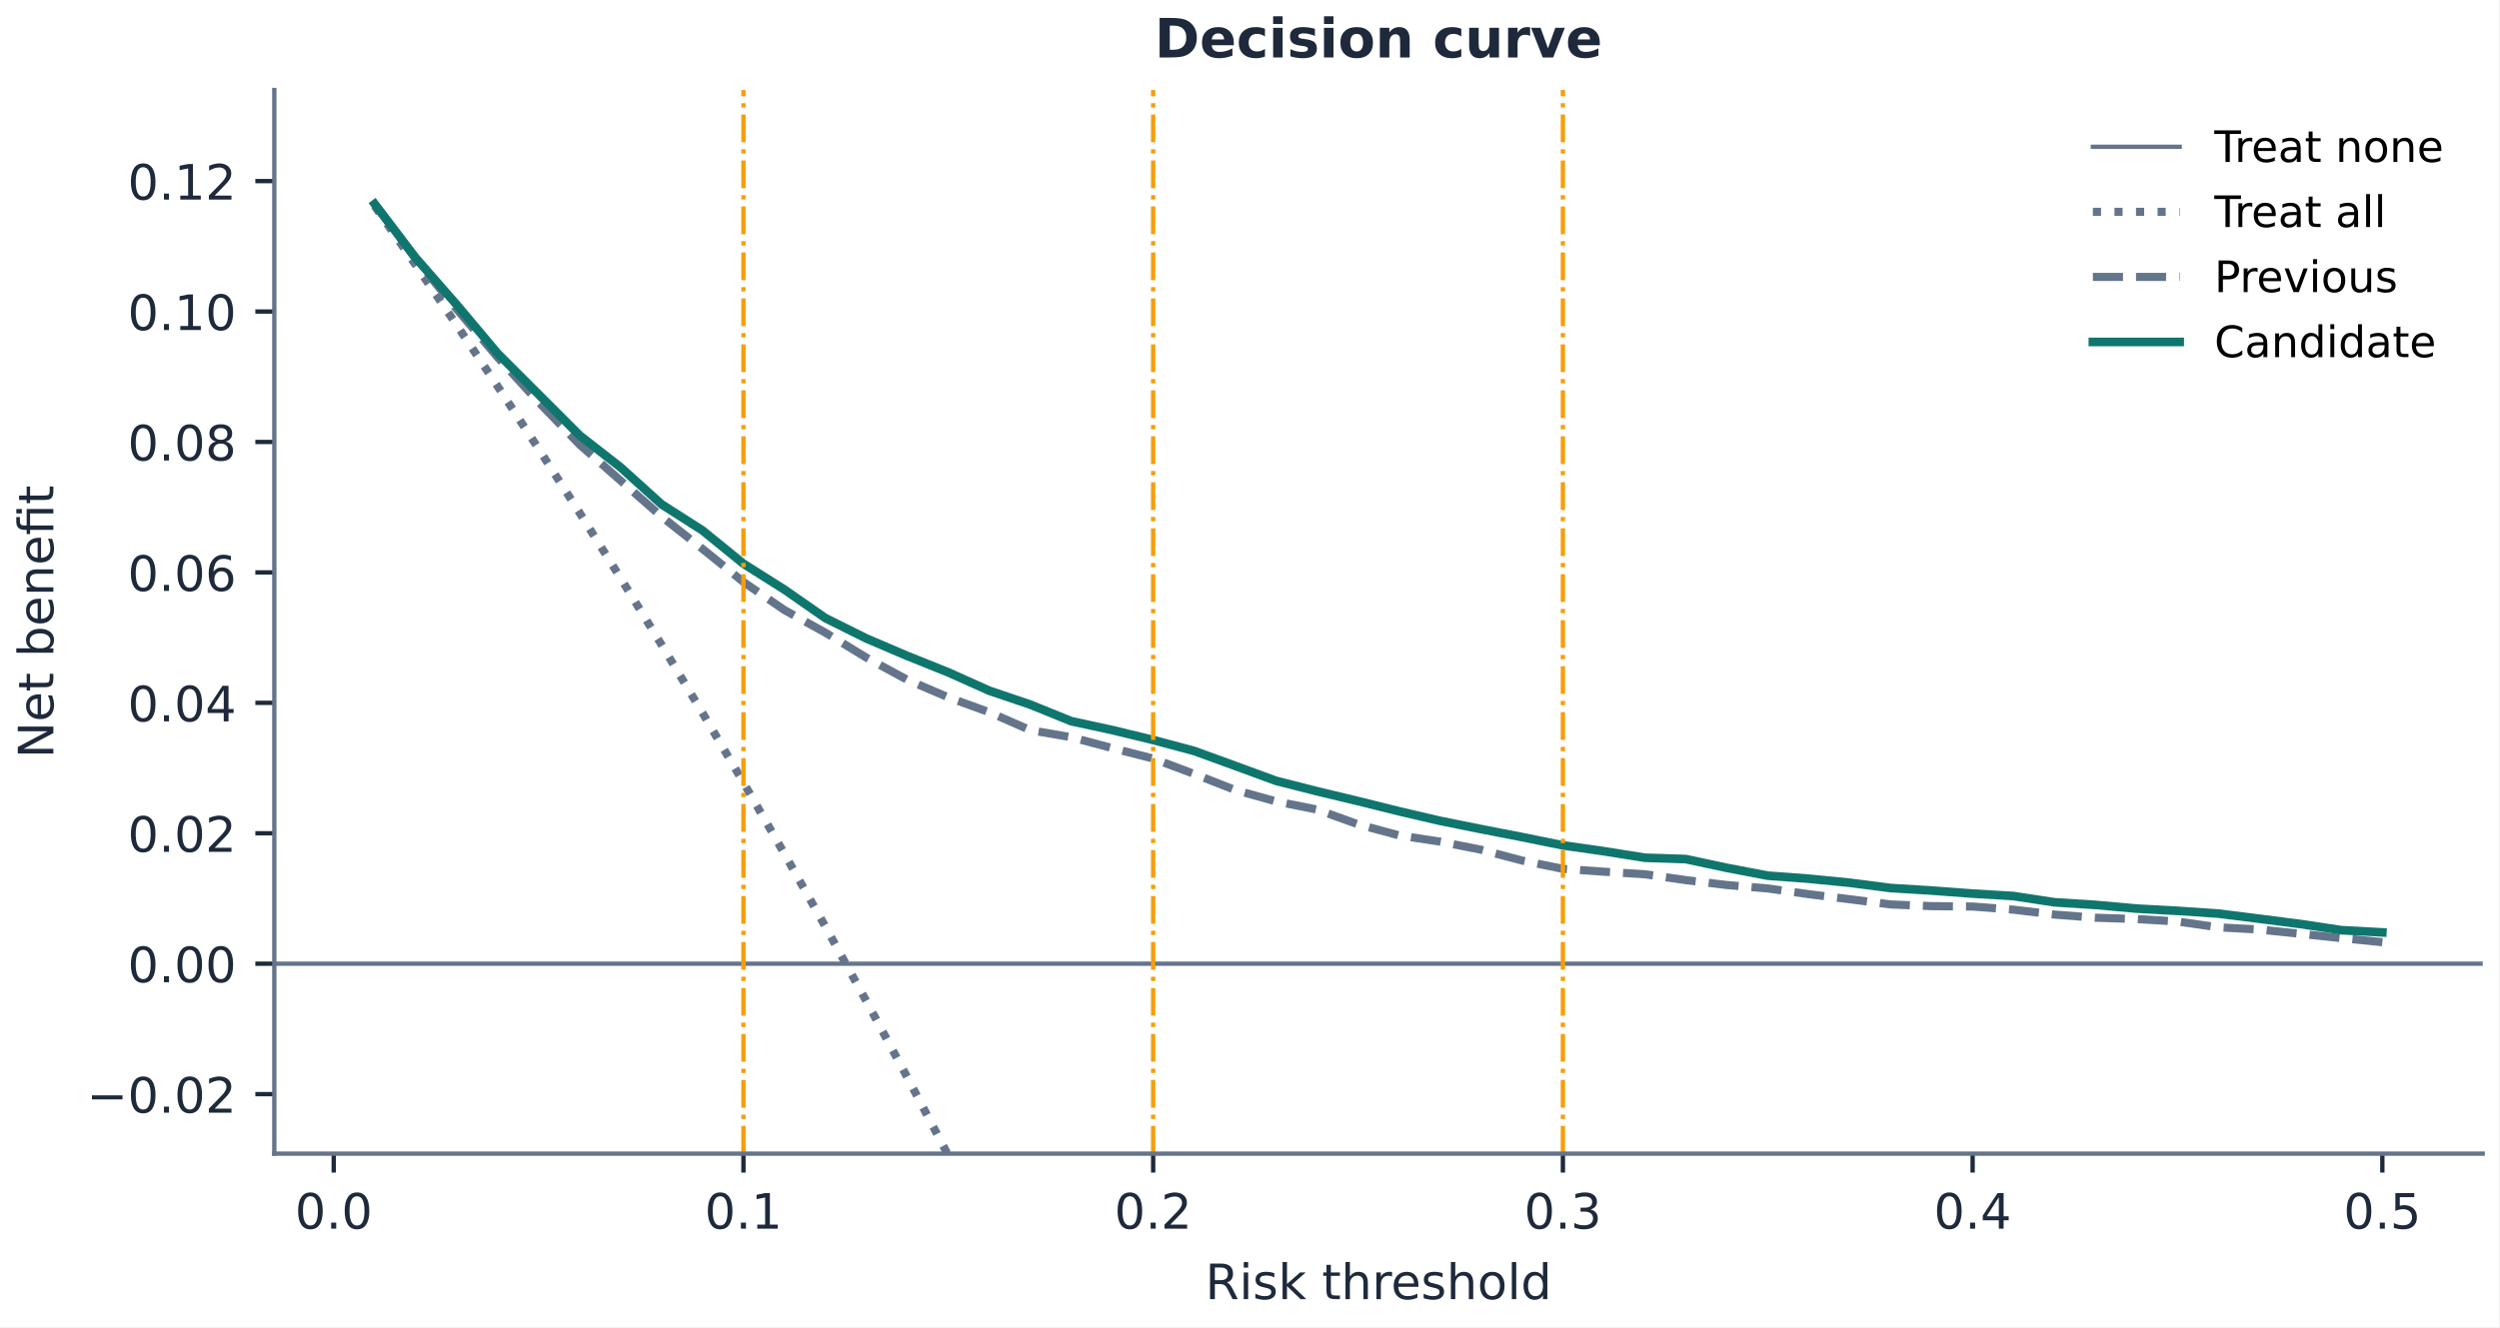
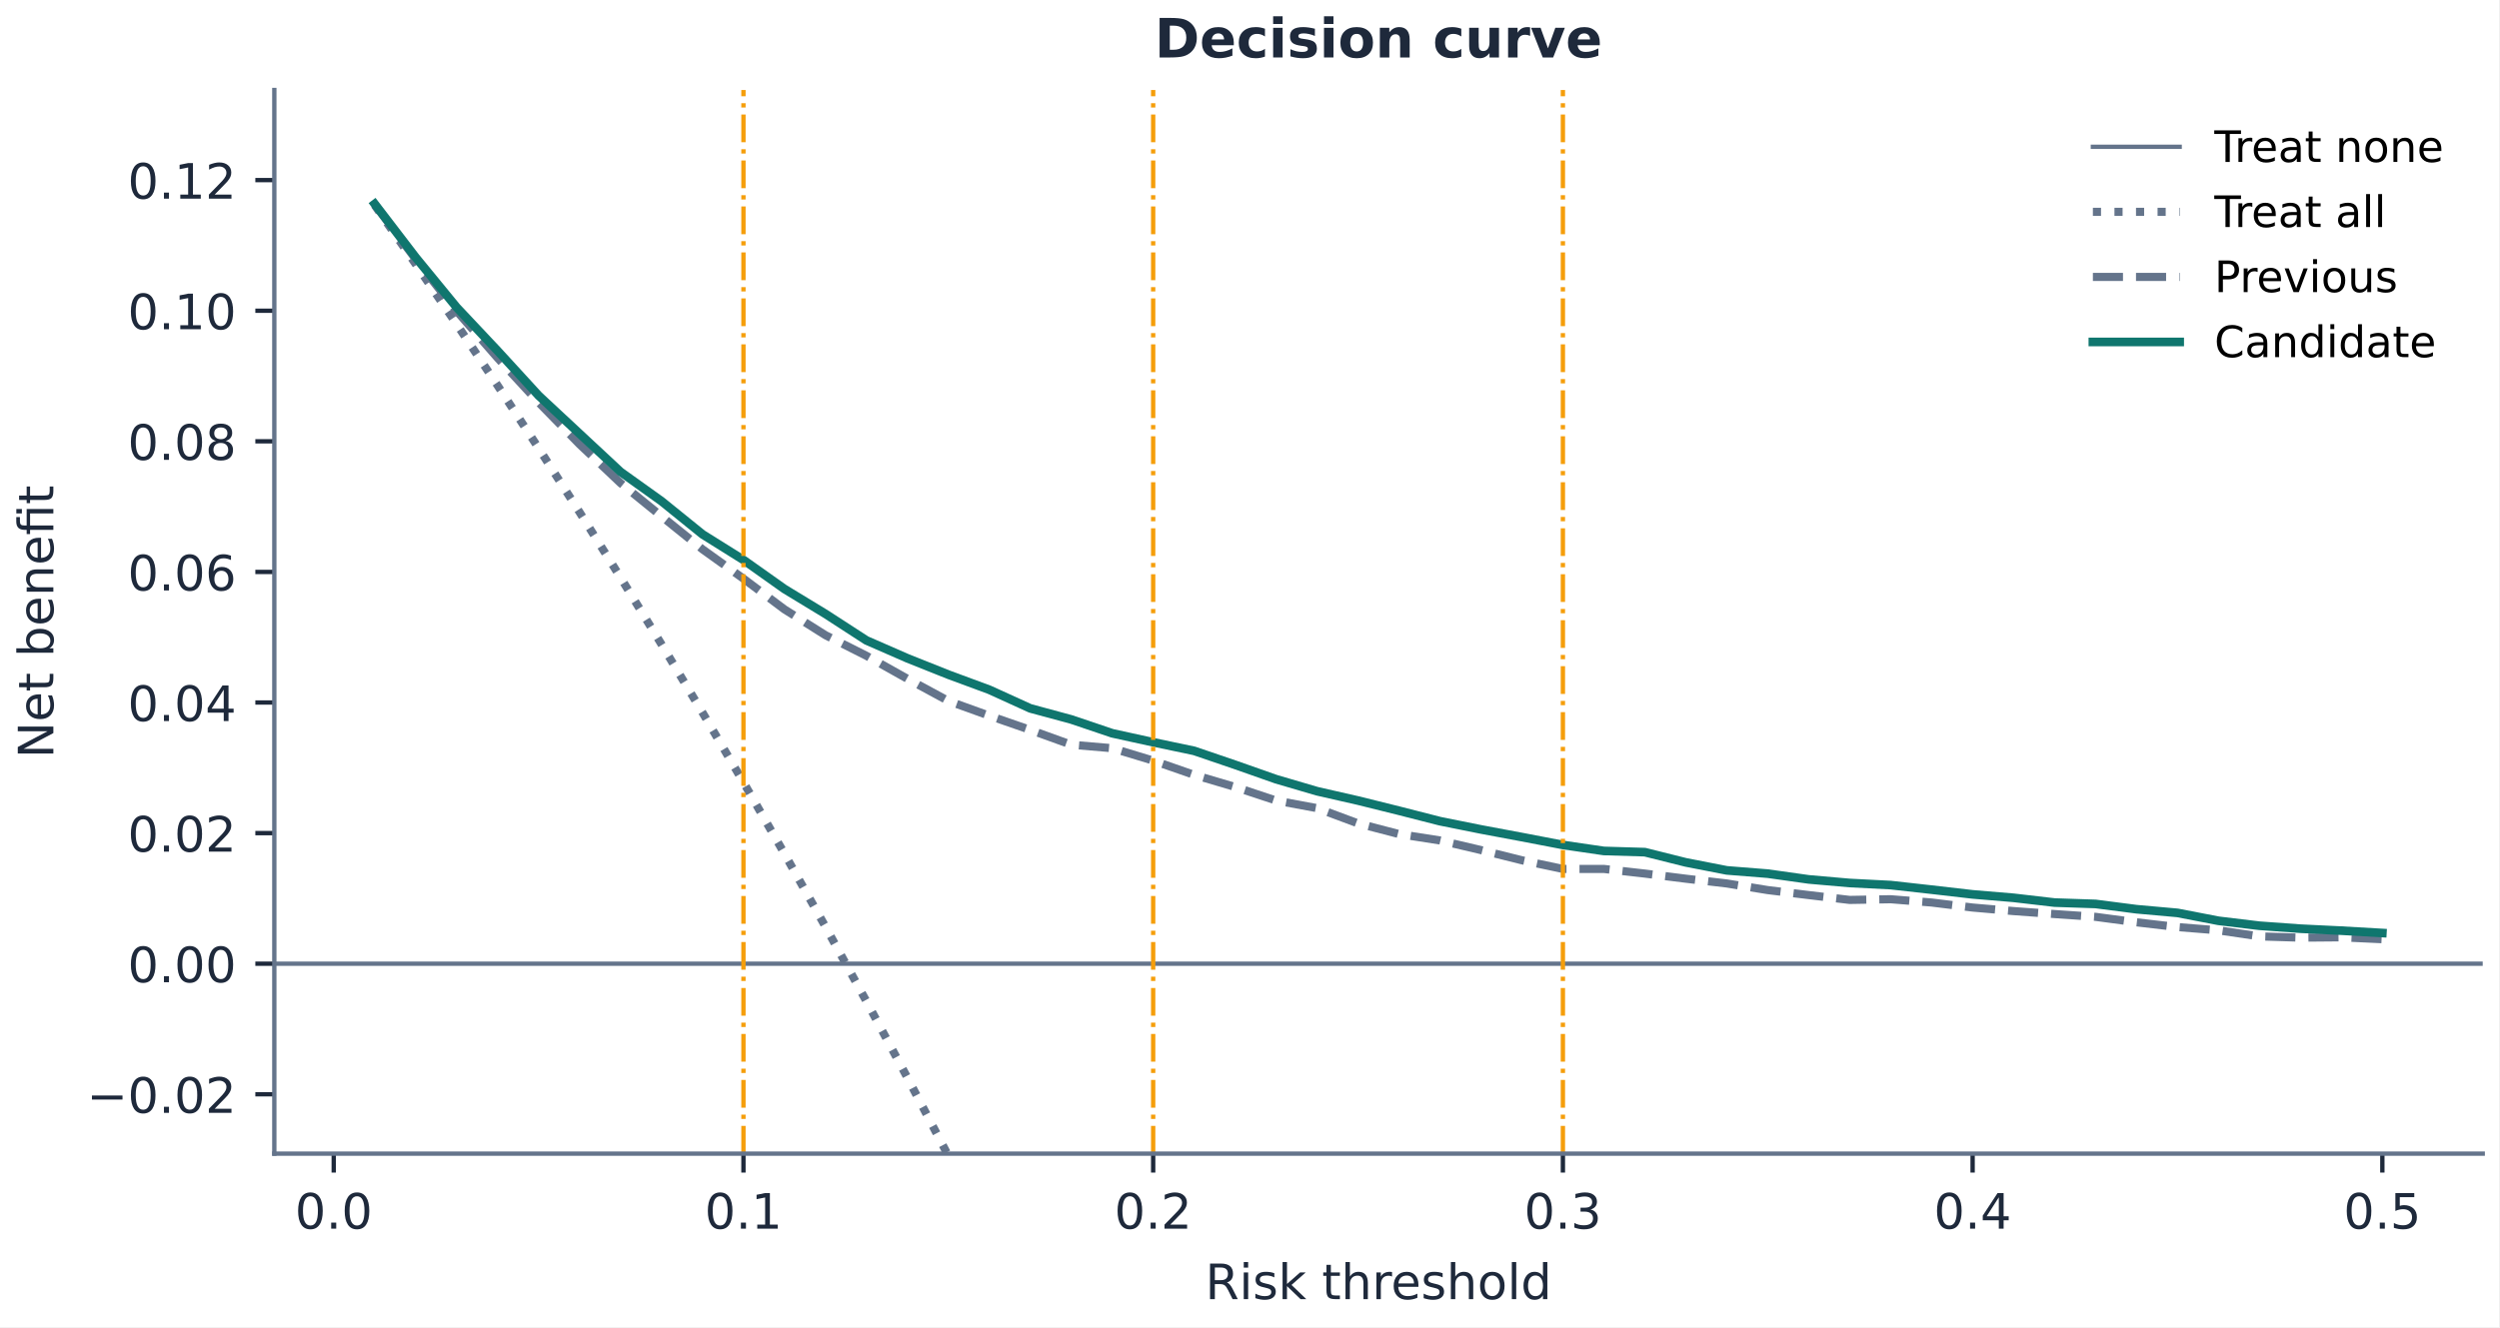
<svg xmlns="http://www.w3.org/2000/svg" xmlns:xlink="http://www.w3.org/1999/xlink" role="img" focusable="false" width="460.8pt" height="244.8pt" viewBox="0 0 460.8 244.8" version="1.1">
  <defs>
    <style type="text/css">*{stroke-linejoin: round; stroke-linecap: butt}</style>
  </defs>
  <g id="figure_1">
    <g id="patch_1">
      <path d="M 0 244.8 L 460.8 244.8 L 460.8 0 L 0 0 z " style="fill: #ffffff" />
    </g>
    <g id="axes_1">
      <g id="patch_2">
        <path d="M 50.582 212.799 L 457.8 212.799 L 457.8 16.599 L 50.582 16.599 z " style="fill: #ffffff" />
      </g>
      <g id="matplotlib.axis_1">
        <g id="xtick_1">
          <g id="line2d_1">
            <defs>
              <path id="mdc8f62f072" d="M 0 0 L 0 3.5 " style="stroke: #1e293b; stroke-width: 0.8" />
            </defs>
            <g>
              <use xlink:href="#mdc8f62f072" x="61.537" y="212.799" style="fill: #1e293b; stroke: #1e293b; stroke-width: 0.8" />
            </g>
          </g>
          <g id="text_1">
            <g style="fill: #1e293b" transform="translate(54.38016 226.6369) scale(0.09 -0.09)">
              <defs>
                <path id="DejaVuSans-13" d="M 2034 4250 Q 1547 4250 1301 3770 Q 1056 3291 1056 2328 Q 1056 1369 1301 889 Q 1547 409 2034 409 Q 2525 409 2770 889 Q 3016 1369 3016 2328 Q 3016 3291 2770 3770 Q 2525 4250 2034 4250 z M 2034 4750 Q 2819 4750 3233 4129 Q 3647 3509 3647 2328 Q 3647 1150 3233 529 Q 2819 -91 2034 -91 Q 1250 -91 836 529 Q 422 1150 422 2328 Q 422 3509 836 4129 Q 1250 4750 2034 4750 z " transform="scale(0.015625)" />
                <path id="DejaVuSans-11" d="M 684 794 L 1344 794 L 1344 0 L 684 0 L 684 794 z " transform="scale(0.015625)" />
              </defs>
              <use xlink:href="#DejaVuSans-13" />
              <use xlink:href="#DejaVuSans-11" transform="translate(63.625 0)" />
              <use xlink:href="#DejaVuSans-13" transform="translate(95.40625 0)" />
            </g>
          </g>
        </g>
        <g id="xtick_2">
          <g id="line2d_2">
            <g>
              <use xlink:href="#mdc8f62f072" x="137.087" y="212.799" style="fill: #1e293b; stroke: #1e293b; stroke-width: 0.8" />
            </g>
          </g>
          <g id="text_2">
            <g style="fill: #1e293b" transform="translate(129.9308 226.6369) scale(0.09 -0.09)">
              <defs>
                <path id="DejaVuSans-14" d="M 794 531 L 1825 531 L 1825 4091 L 703 3866 L 703 4441 L 1819 4666 L 2450 4666 L 2450 531 L 3481 531 L 3481 0 L 794 0 L 794 531 z " transform="scale(0.015625)" />
              </defs>
              <use xlink:href="#DejaVuSans-13" />
              <use xlink:href="#DejaVuSans-11" transform="translate(63.625 0)" />
              <use xlink:href="#DejaVuSans-14" transform="translate(95.40625 0)" />
            </g>
          </g>
        </g>
        <g id="xtick_3">
          <g id="line2d_3">
            <g>
              <use xlink:href="#mdc8f62f072" x="212.638" y="212.799" style="fill: #1e293b; stroke: #1e293b; stroke-width: 0.8" />
            </g>
          </g>
          <g id="text_3">
            <g style="fill: #1e293b" transform="translate(205.4815 226.6369) scale(0.09 -0.09)">
              <defs>
                <path id="DejaVuSans-15" d="M 1228 531 L 3431 531 L 3431 0 L 469 0 L 469 531 Q 828 903 1448 1529 Q 2069 2156 2228 2338 Q 2531 2678 2651 2914 Q 2772 3150 2772 3378 Q 2772 3750 2511 3984 Q 2250 4219 1831 4219 Q 1534 4219 1204 4116 Q 875 4013 500 3803 L 500 4441 Q 881 4594 1212 4672 Q 1544 4750 1819 4750 Q 2544 4750 2975 4387 Q 3406 4025 3406 3419 Q 3406 3131 3298 2873 Q 3191 2616 2906 2266 Q 2828 2175 2409 1742 Q 1991 1309 1228 531 z " transform="scale(0.015625)" />
              </defs>
              <use xlink:href="#DejaVuSans-13" />
              <use xlink:href="#DejaVuSans-11" transform="translate(63.625 0)" />
              <use xlink:href="#DejaVuSans-15" transform="translate(95.40625 0)" />
            </g>
          </g>
        </g>
        <g id="xtick_4">
          <g id="line2d_4">
            <g>
              <use xlink:href="#mdc8f62f072" x="288.189" y="212.799" style="fill: #1e293b; stroke: #1e293b; stroke-width: 0.8" />
            </g>
          </g>
          <g id="text_4">
            <g style="fill: #1e293b" transform="translate(281.0321 226.6369) scale(0.09 -0.09)">
              <defs>
                <path id="DejaVuSans-16" d="M 2597 2516 Q 3050 2419 3304 2112 Q 3559 1806 3559 1356 Q 3559 666 3084 287 Q 2609 -91 1734 -91 Q 1441 -91 1130 -33 Q 819 25 488 141 L 488 750 Q 750 597 1062 519 Q 1375 441 1716 441 Q 2309 441 2620 675 Q 2931 909 2931 1356 Q 2931 1769 2642 2001 Q 2353 2234 1838 2234 L 1294 2234 L 1294 2753 L 1863 2753 Q 2328 2753 2575 2939 Q 2822 3125 2822 3475 Q 2822 3834 2567 4026 Q 2313 4219 1838 4219 Q 1578 4219 1281 4162 Q 984 4106 628 3988 L 628 4550 Q 988 4650 1302 4700 Q 1616 4750 1894 4750 Q 2613 4750 3031 4423 Q 3450 4097 3450 3541 Q 3450 3153 3228 2886 Q 3006 2619 2597 2516 z " transform="scale(0.015625)" />
              </defs>
              <use xlink:href="#DejaVuSans-13" />
              <use xlink:href="#DejaVuSans-11" transform="translate(63.625 0)" />
              <use xlink:href="#DejaVuSans-16" transform="translate(95.40625 0)" />
            </g>
          </g>
        </g>
        <g id="xtick_5">
          <g id="line2d_5">
            <g>
              <use xlink:href="#mdc8f62f072" x="363.739" y="212.799" style="fill: #1e293b; stroke: #1e293b; stroke-width: 0.8" />
            </g>
          </g>
          <g id="text_5">
            <g style="fill: #1e293b" transform="translate(356.5828 226.6369) scale(0.09 -0.09)">
              <defs>
                <path id="DejaVuSans-17" d="M 2419 4116 L 825 1625 L 2419 1625 L 2419 4116 z M 2253 4666 L 3047 4666 L 3047 1625 L 3713 1625 L 3713 1100 L 3047 1100 L 3047 0 L 2419 0 L 2419 1100 L 313 1100 L 313 1709 L 2253 4666 z " transform="scale(0.015625)" />
              </defs>
              <use xlink:href="#DejaVuSans-13" />
              <use xlink:href="#DejaVuSans-11" transform="translate(63.625 0)" />
              <use xlink:href="#DejaVuSans-17" transform="translate(95.40625 0)" />
            </g>
          </g>
        </g>
        <g id="xtick_6">
          <g id="line2d_6">
            <g>
              <use xlink:href="#mdc8f62f072" x="439.29" y="212.799" style="fill: #1e293b; stroke: #1e293b; stroke-width: 0.8" />
            </g>
          </g>
          <g id="text_6">
            <g style="fill: #1e293b" transform="translate(432.1334 226.6369) scale(0.09 -0.09)">
              <defs>
                <path id="DejaVuSans-18" d="M 691 4666 L 3169 4666 L 3169 4134 L 1269 4134 L 1269 2991 Q 1406 3038 1543 3061 Q 1681 3084 1819 3084 Q 2600 3084 3056 2656 Q 3513 2228 3513 1497 Q 3513 744 3044 326 Q 2575 -91 1722 -91 Q 1428 -91 1123 -41 Q 819 9 494 109 L 494 744 Q 775 591 1075 516 Q 1375 441 1709 441 Q 2250 441 2565 725 Q 2881 1009 2881 1497 Q 2881 1984 2565 2268 Q 2250 2553 1709 2553 Q 1456 2553 1204 2497 Q 953 2441 691 2322 L 691 4666 z " transform="scale(0.015625)" />
              </defs>
              <use xlink:href="#DejaVuSans-13" />
              <use xlink:href="#DejaVuSans-11" transform="translate(63.625 0)" />
              <use xlink:href="#DejaVuSans-18" transform="translate(95.40625 0)" />
            </g>
          </g>
        </g>
        <g id="text_7">
          <g style="fill: #1e293b" transform="translate(222.2414 239.6377) scale(0.09 -0.09)">
            <defs>
              <path id="DejaVuSans-35" d="M 2841 2188 Q 3044 2119 3236 1894 Q 3428 1669 3622 1275 L 4263 0 L 3584 0 L 2988 1197 Q 2756 1666 2539 1819 Q 2322 1972 1947 1972 L 1259 1972 L 1259 0 L 628 0 L 628 4666 L 2053 4666 Q 2853 4666 3247 4331 Q 3641 3997 3641 3322 Q 3641 2881 3436 2590 Q 3231 2300 2841 2188 z M 1259 4147 L 1259 2491 L 2053 2491 Q 2509 2491 2742 2702 Q 2975 2913 2975 3322 Q 2975 3731 2742 3939 Q 2509 4147 2053 4147 L 1259 4147 z " transform="scale(0.015625)" />
              <path id="DejaVuSans-4c" d="M 603 3500 L 1178 3500 L 1178 0 L 603 0 L 603 3500 z M 603 4863 L 1178 4863 L 1178 4134 L 603 4134 L 603 4863 z " transform="scale(0.015625)" />
              <path id="DejaVuSans-56" d="M 2834 3397 L 2834 2853 Q 2591 2978 2328 3040 Q 2066 3103 1784 3103 Q 1356 3103 1142 2972 Q 928 2841 928 2578 Q 928 2378 1081 2264 Q 1234 2150 1697 2047 L 1894 2003 Q 2506 1872 2764 1633 Q 3022 1394 3022 966 Q 3022 478 2636 193 Q 2250 -91 1575 -91 Q 1294 -91 989 -36 Q 684 19 347 128 L 347 722 Q 666 556 975 473 Q 1284 391 1588 391 Q 1994 391 2212 530 Q 2431 669 2431 922 Q 2431 1156 2273 1281 Q 2116 1406 1581 1522 L 1381 1569 Q 847 1681 609 1914 Q 372 2147 372 2553 Q 372 3047 722 3315 Q 1072 3584 1716 3584 Q 2034 3584 2315 3537 Q 2597 3491 2834 3397 z " transform="scale(0.015625)" />
              <path id="DejaVuSans-4e" d="M 581 4863 L 1159 4863 L 1159 1991 L 2875 3500 L 3609 3500 L 1753 1863 L 3688 0 L 2938 0 L 1159 1709 L 1159 0 L 581 0 L 581 4863 z " transform="scale(0.015625)" />
              <path id="DejaVuSans-3" transform="scale(0.015625)" />
              <path id="DejaVuSans-57" d="M 1172 4494 L 1172 3500 L 2356 3500 L 2356 3053 L 1172 3053 L 1172 1153 Q 1172 725 1289 603 Q 1406 481 1766 481 L 2356 481 L 2356 0 L 1766 0 Q 1100 0 847 248 Q 594 497 594 1153 L 594 3053 L 172 3053 L 172 3500 L 594 3500 L 594 4494 L 1172 4494 z " transform="scale(0.015625)" />
              <path id="DejaVuSans-4b" d="M 3513 2113 L 3513 0 L 2938 0 L 2938 2094 Q 2938 2591 2744 2837 Q 2550 3084 2163 3084 Q 1697 3084 1428 2787 Q 1159 2491 1159 1978 L 1159 0 L 581 0 L 581 4863 L 1159 4863 L 1159 2956 Q 1366 3272 1645 3428 Q 1925 3584 2291 3584 Q 2894 3584 3203 3211 Q 3513 2838 3513 2113 z " transform="scale(0.015625)" />
              <path id="DejaVuSans-55" d="M 2631 2963 Q 2534 3019 2420 3045 Q 2306 3072 2169 3072 Q 1681 3072 1420 2755 Q 1159 2438 1159 1844 L 1159 0 L 581 0 L 581 3500 L 1159 3500 L 1159 2956 Q 1341 3275 1631 3429 Q 1922 3584 2338 3584 Q 2397 3584 2469 3576 Q 2541 3569 2628 3553 L 2631 2963 z " transform="scale(0.015625)" />
              <path id="DejaVuSans-48" d="M 3597 1894 L 3597 1613 L 953 1613 Q 991 1019 1311 708 Q 1631 397 2203 397 Q 2534 397 2845 478 Q 3156 559 3463 722 L 3463 178 Q 3153 47 2828 -22 Q 2503 -91 2169 -91 Q 1331 -91 842 396 Q 353 884 353 1716 Q 353 2575 817 3079 Q 1281 3584 2069 3584 Q 2775 3584 3186 3129 Q 3597 2675 3597 1894 z M 3022 2063 Q 3016 2534 2758 2815 Q 2500 3097 2075 3097 Q 1594 3097 1305 2825 Q 1016 2553 972 2059 L 3022 2063 z " transform="scale(0.015625)" />
              <path id="DejaVuSans-52" d="M 1959 3097 Q 1497 3097 1228 2736 Q 959 2375 959 1747 Q 959 1119 1226 758 Q 1494 397 1959 397 Q 2419 397 2687 759 Q 2956 1122 2956 1747 Q 2956 2369 2687 2733 Q 2419 3097 1959 3097 z M 1959 3584 Q 2709 3584 3137 3096 Q 3566 2609 3566 1747 Q 3566 888 3137 398 Q 2709 -91 1959 -91 Q 1206 -91 779 398 Q 353 888 353 1747 Q 353 2609 779 3096 Q 1206 3584 1959 3584 z " transform="scale(0.015625)" />
              <path id="DejaVuSans-4f" d="M 603 4863 L 1178 4863 L 1178 0 L 603 0 L 603 4863 z " transform="scale(0.015625)" />
              <path id="DejaVuSans-47" d="M 2906 2969 L 2906 4863 L 3481 4863 L 3481 0 L 2906 0 L 2906 525 Q 2725 213 2448 61 Q 2172 -91 1784 -91 Q 1150 -91 751 415 Q 353 922 353 1747 Q 353 2572 751 3078 Q 1150 3584 1784 3584 Q 2172 3584 2448 3432 Q 2725 3281 2906 2969 z M 947 1747 Q 947 1113 1208 752 Q 1469 391 1925 391 Q 2381 391 2643 752 Q 2906 1113 2906 1747 Q 2906 2381 2643 2742 Q 2381 3103 1925 3103 Q 1469 3103 1208 2742 Q 947 2381 947 1747 z " transform="scale(0.015625)" />
            </defs>
            <use xlink:href="#DejaVuSans-35" />
            <use xlink:href="#DejaVuSans-4c" transform="translate(69.48438 0)" />
            <use xlink:href="#DejaVuSans-56" transform="translate(97.26562 0)" />
            <use xlink:href="#DejaVuSans-4e" transform="translate(149.3594 0)" />
            <use xlink:href="#DejaVuSans-3" transform="translate(207.2656 0)" />
            <use xlink:href="#DejaVuSans-57" transform="translate(239.0469 0)" />
            <use xlink:href="#DejaVuSans-4b" transform="translate(278.25 0)" />
            <use xlink:href="#DejaVuSans-55" transform="translate(341.625 0)" />
            <use xlink:href="#DejaVuSans-48" transform="translate(380.5312 0)" />
            <use xlink:href="#DejaVuSans-56" transform="translate(442.0625 0)" />
            <use xlink:href="#DejaVuSans-4b" transform="translate(494.1562 0)" />
            <use xlink:href="#DejaVuSans-52" transform="translate(557.5312 0)" />
            <use xlink:href="#DejaVuSans-4f" transform="translate(618.7188 0)" />
            <use xlink:href="#DejaVuSans-47" transform="translate(646.5 0)" />
          </g>
        </g>
      </g>
      <g id="matplotlib.axis_2">
        <g id="ytick_1">
          <g id="line2d_7">
            <defs>
              <path id="mccd0102255" d="M 0 0 L -3.5 0 " style="stroke: #1e293b; stroke-width: 0.8" />
            </defs>
            <g>
-               <use xlink:href="#mccd0102255" x="50.582" y="201.824" style="fill: #1e293b; stroke: #1e293b; stroke-width: 0.8" />
+               <use xlink:href="#mccd0102255" x="50.582" y="201.853" style="fill: #1e293b; stroke: #1e293b; stroke-width: 0.8" />
            </g>
          </g>
          <g id="text_8">
-             <g style="fill: #1e293b" transform="translate(16.00094 205.2426) scale(0.09 -0.09)">
+             <g style="fill: #1e293b" transform="translate(16.00094 205.2721) scale(0.09 -0.09)">
              <defs>
                <path id="DejaVuSans-c9c" d="M 678 2272 L 4684 2272 L 4684 1741 L 678 1741 L 678 2272 z " transform="scale(0.015625)" />
              </defs>
              <use xlink:href="#DejaVuSans-c9c" />
              <use xlink:href="#DejaVuSans-13" transform="translate(83.79688 0)" />
              <use xlink:href="#DejaVuSans-11" transform="translate(147.4219 0)" />
              <use xlink:href="#DejaVuSans-13" transform="translate(179.2031 0)" />
              <use xlink:href="#DejaVuSans-15" transform="translate(242.8281 0)" />
            </g>
          </g>
        </g>
        <g id="ytick_2">
          <g id="line2d_8">
            <g>
              <use xlink:href="#mccd0102255" x="50.582" y="177.763" style="fill: #1e293b; stroke: #1e293b; stroke-width: 0.8" />
            </g>
          </g>
          <g id="text_9">
            <g style="fill: #1e293b" transform="translate(23.54266 181.1822) scale(0.09 -0.09)">
              <use xlink:href="#DejaVuSans-13" />
              <use xlink:href="#DejaVuSans-11" transform="translate(63.625 0)" />
              <use xlink:href="#DejaVuSans-13" transform="translate(95.40625 0)" />
              <use xlink:href="#DejaVuSans-13" transform="translate(159.0312 0)" />
            </g>
          </g>
        </g>
        <g id="ytick_3">
          <g id="line2d_9">
            <g>
-               <use xlink:href="#mccd0102255" x="50.582" y="153.703" style="fill: #1e293b; stroke: #1e293b; stroke-width: 0.8" />
+               <use xlink:href="#mccd0102255" x="50.582" y="153.673" style="fill: #1e293b; stroke: #1e293b; stroke-width: 0.8" />
            </g>
          </g>
          <g id="text_10">
-             <g style="fill: #1e293b" transform="translate(23.54266 157.1219) scale(0.09 -0.09)">
+             <g style="fill: #1e293b" transform="translate(23.54266 157.0923) scale(0.09 -0.09)">
              <use xlink:href="#DejaVuSans-13" />
              <use xlink:href="#DejaVuSans-11" transform="translate(63.625 0)" />
              <use xlink:href="#DejaVuSans-13" transform="translate(95.40625 0)" />
              <use xlink:href="#DejaVuSans-15" transform="translate(159.0312 0)" />
            </g>
          </g>
        </g>
        <g id="ytick_4">
          <g id="line2d_10">
            <g>
-               <use xlink:href="#mccd0102255" x="50.582" y="129.643" style="fill: #1e293b; stroke: #1e293b; stroke-width: 0.8" />
+               <use xlink:href="#mccd0102255" x="50.582" y="129.583" style="fill: #1e293b; stroke: #1e293b; stroke-width: 0.8" />
            </g>
          </g>
          <g id="text_11">
-             <g style="fill: #1e293b" transform="translate(23.54266 133.0615) scale(0.09 -0.09)">
+             <g style="fill: #1e293b" transform="translate(23.54266 133.0024) scale(0.09 -0.09)">
              <use xlink:href="#DejaVuSans-13" />
              <use xlink:href="#DejaVuSans-11" transform="translate(63.625 0)" />
              <use xlink:href="#DejaVuSans-13" transform="translate(95.40625 0)" />
              <use xlink:href="#DejaVuSans-17" transform="translate(159.0312 0)" />
            </g>
          </g>
        </g>
        <g id="ytick_5">
          <g id="line2d_11">
            <g>
-               <use xlink:href="#mccd0102255" x="50.582" y="105.582" style="fill: #1e293b; stroke: #1e293b; stroke-width: 0.8" />
+               <use xlink:href="#mccd0102255" x="50.582" y="105.494" style="fill: #1e293b; stroke: #1e293b; stroke-width: 0.8" />
            </g>
          </g>
          <g id="text_12">
-             <g style="fill: #1e293b" transform="translate(23.54266 109.0011) scale(0.09 -0.09)">
+             <g style="fill: #1e293b" transform="translate(23.54266 108.9125) scale(0.09 -0.09)">
              <defs>
                <path id="DejaVuSans-19" d="M 2113 2584 Q 1688 2584 1439 2293 Q 1191 2003 1191 1497 Q 1191 994 1439 701 Q 1688 409 2113 409 Q 2538 409 2786 701 Q 3034 994 3034 1497 Q 3034 2003 2786 2293 Q 2538 2584 2113 2584 z M 3366 4563 L 3366 3988 Q 3128 4100 2886 4159 Q 2644 4219 2406 4219 Q 1781 4219 1451 3797 Q 1122 3375 1075 2522 Q 1259 2794 1537 2939 Q 1816 3084 2150 3084 Q 2853 3084 3261 2657 Q 3669 2231 3669 1497 Q 3669 778 3244 343 Q 2819 -91 2113 -91 Q 1303 -91 875 529 Q 447 1150 447 2328 Q 447 3434 972 4092 Q 1497 4750 2381 4750 Q 2619 4750 2861 4703 Q 3103 4656 3366 4563 z " transform="scale(0.015625)" />
              </defs>
              <use xlink:href="#DejaVuSans-13" />
              <use xlink:href="#DejaVuSans-11" transform="translate(63.625 0)" />
              <use xlink:href="#DejaVuSans-13" transform="translate(95.40625 0)" />
              <use xlink:href="#DejaVuSans-19" transform="translate(159.0312 0)" />
            </g>
          </g>
        </g>
        <g id="ytick_6">
          <g id="line2d_12">
            <g>
-               <use xlink:href="#mccd0102255" x="50.582" y="81.522" style="fill: #1e293b; stroke: #1e293b; stroke-width: 0.8" />
+               <use xlink:href="#mccd0102255" x="50.582" y="81.404" style="fill: #1e293b; stroke: #1e293b; stroke-width: 0.8" />
            </g>
          </g>
          <g id="text_13">
-             <g style="fill: #1e293b" transform="translate(23.54266 84.94075) scale(0.09 -0.09)">
+             <g style="fill: #1e293b" transform="translate(23.54266 84.82253) scale(0.09 -0.09)">
              <defs>
                <path id="DejaVuSans-1b" d="M 2034 2216 Q 1584 2216 1326 1975 Q 1069 1734 1069 1313 Q 1069 891 1326 650 Q 1584 409 2034 409 Q 2484 409 2743 651 Q 3003 894 3003 1313 Q 3003 1734 2745 1975 Q 2488 2216 2034 2216 z M 1403 2484 Q 997 2584 770 2862 Q 544 3141 544 3541 Q 544 4100 942 4425 Q 1341 4750 2034 4750 Q 2731 4750 3128 4425 Q 3525 4100 3525 3541 Q 3525 3141 3298 2862 Q 3072 2584 2669 2484 Q 3125 2378 3379 2068 Q 3634 1759 3634 1313 Q 3634 634 3220 271 Q 2806 -91 2034 -91 Q 1263 -91 848 271 Q 434 634 434 1313 Q 434 1759 690 2068 Q 947 2378 1403 2484 z M 1172 3481 Q 1172 3119 1398 2916 Q 1625 2713 2034 2713 Q 2441 2713 2670 2916 Q 2900 3119 2900 3481 Q 2900 3844 2670 4047 Q 2441 4250 2034 4250 Q 1625 4250 1398 4047 Q 1172 3844 1172 3481 z " transform="scale(0.015625)" />
              </defs>
              <use xlink:href="#DejaVuSans-13" />
              <use xlink:href="#DejaVuSans-11" transform="translate(63.625 0)" />
              <use xlink:href="#DejaVuSans-13" transform="translate(95.40625 0)" />
              <use xlink:href="#DejaVuSans-1b" transform="translate(159.0312 0)" />
            </g>
          </g>
        </g>
        <g id="ytick_7">
          <g id="line2d_13">
            <g>
-               <use xlink:href="#mccd0102255" x="50.582" y="57.461" style="fill: #1e293b; stroke: #1e293b; stroke-width: 0.8" />
+               <use xlink:href="#mccd0102255" x="50.582" y="57.314" style="fill: #1e293b; stroke: #1e293b; stroke-width: 0.8" />
            </g>
          </g>
          <g id="text_14">
-             <g style="fill: #1e293b" transform="translate(23.54266 60.88039) scale(0.09 -0.09)">
+             <g style="fill: #1e293b" transform="translate(23.54266 60.7326) scale(0.09 -0.09)">
              <use xlink:href="#DejaVuSans-13" />
              <use xlink:href="#DejaVuSans-11" transform="translate(63.625 0)" />
              <use xlink:href="#DejaVuSans-14" transform="translate(95.40625 0)" />
              <use xlink:href="#DejaVuSans-13" transform="translate(159.0312 0)" />
            </g>
          </g>
        </g>
        <g id="ytick_8">
          <g id="line2d_14">
            <g>
-               <use xlink:href="#mccd0102255" x="50.582" y="33.401" style="fill: #1e293b; stroke: #1e293b; stroke-width: 0.8" />
+               <use xlink:href="#mccd0102255" x="50.582" y="33.224" style="fill: #1e293b; stroke: #1e293b; stroke-width: 0.8" />
            </g>
          </g>
          <g id="text_15">
-             <g style="fill: #1e293b" transform="translate(23.54266 36.82002) scale(0.09 -0.09)">
+             <g style="fill: #1e293b" transform="translate(23.54266 36.64268) scale(0.09 -0.09)">
              <use xlink:href="#DejaVuSans-13" />
              <use xlink:href="#DejaVuSans-11" transform="translate(63.625 0)" />
              <use xlink:href="#DejaVuSans-14" transform="translate(95.40625 0)" />
              <use xlink:href="#DejaVuSans-15" transform="translate(159.0312 0)" />
            </g>
          </g>
        </g>
        <g id="text_16">
          <g style="fill: #1e293b" transform="translate(9.838834 139.8736) rotate(-90) scale(0.09 -0.09)">
            <defs>
              <path id="DejaVuSans-31" d="M 628 4666 L 1478 4666 L 3547 763 L 3547 4666 L 4159 4666 L 4159 0 L 3309 0 L 1241 3903 L 1241 0 L 628 0 L 628 4666 z " transform="scale(0.015625)" />
              <path id="DejaVuSans-45" d="M 3116 1747 Q 3116 2381 2855 2742 Q 2594 3103 2138 3103 Q 1681 3103 1420 2742 Q 1159 2381 1159 1747 Q 1159 1113 1420 752 Q 1681 391 2138 391 Q 2594 391 2855 752 Q 3116 1113 3116 1747 z M 1159 2969 Q 1341 3281 1617 3432 Q 1894 3584 2278 3584 Q 2916 3584 3314 3078 Q 3713 2572 3713 1747 Q 3713 922 3314 415 Q 2916 -91 2278 -91 Q 1894 -91 1617 61 Q 1341 213 1159 525 L 1159 0 L 581 0 L 581 4863 L 1159 4863 L 1159 2969 z " transform="scale(0.015625)" />
              <path id="DejaVuSans-51" d="M 3513 2113 L 3513 0 L 2938 0 L 2938 2094 Q 2938 2591 2744 2837 Q 2550 3084 2163 3084 Q 1697 3084 1428 2787 Q 1159 2491 1159 1978 L 1159 0 L 581 0 L 581 3500 L 1159 3500 L 1159 2956 Q 1366 3272 1645 3428 Q 1925 3584 2291 3584 Q 2894 3584 3203 3211 Q 3513 2838 3513 2113 z " transform="scale(0.015625)" />
              <path id="DejaVuSans-13af" d="M 3431 3500 L 3431 0 L 2853 0 L 2853 3053 L 1275 3053 L 1275 0 L 697 0 L 697 3053 L 147 3053 L 147 3500 L 697 3500 L 697 3744 Q 697 4316 967 4589 Q 1238 4863 1797 4863 L 2375 4863 L 2375 4384 L 1825 4384 Q 1516 4384 1395 4259 Q 1275 4134 1275 3809 L 1275 3500 L 3431 3500 z M 2853 4856 L 3431 4856 L 3431 4128 L 2853 4128 L 2853 4856 z " transform="scale(0.015625)" />
            </defs>
            <use xlink:href="#DejaVuSans-31" />
            <use xlink:href="#DejaVuSans-48" transform="translate(74.8125 0)" />
            <use xlink:href="#DejaVuSans-57" transform="translate(136.3438 0)" />
            <use xlink:href="#DejaVuSans-3" transform="translate(175.5469 0)" />
            <use xlink:href="#DejaVuSans-45" transform="translate(207.3281 0)" />
            <use xlink:href="#DejaVuSans-48" transform="translate(270.8125 0)" />
            <use xlink:href="#DejaVuSans-51" transform="translate(332.3438 0)" />
            <use xlink:href="#DejaVuSans-48" transform="translate(395.7188 0)" />
            <use xlink:href="#DejaVuSans-13af" transform="translate(457.25 0)" />
            <use xlink:href="#DejaVuSans-57" transform="translate(520.2344 0)" />
          </g>
        </g>
      </g>
      <g id="line2d_15">
        <path d="M 50.582 177.763 L 457.8 177.763 " clip-path="url(#pc61379c69a)" style="fill: none; stroke: #64748b; stroke-width: 0.8; stroke-linecap: square" />
      </g>
      <g id="line2d_16">
-         <path d="M 69.092 38.019 L 76.647 48.868 L 84.202 59.942 L 91.757 71.246 L 99.312 82.788 L 106.867 94.576 L 114.422 106.617 L 121.977 118.92 L 129.532 131.493 L 137.087 144.346 L 144.642 157.488 L 152.197 170.928 L 159.752 184.677 L 167.307 198.746 L 174.863 213.146 L 182.418 227.889 L 189.973 242.987 L 191.347 245.8 " clip-path="url(#pc61379c69a)" style="fill: none; stroke-dasharray: 1.5,2.475; stroke-dashoffset: 0; stroke: #64748b; stroke-width: 1.5" />
+         <path d="M 69.092 37.847 L 76.647 48.71 L 84.202 59.797 L 91.757 71.115 L 99.312 82.671 L 106.867 94.474 L 114.422 106.53 L 121.977 118.848 L 129.532 131.436 L 137.087 144.305 L 144.642 157.463 L 152.197 170.92 L 159.752 184.686 L 167.307 198.772 L 174.863 213.19 L 182.418 227.951 L 189.973 243.067 L 191.306 245.8 " clip-path="url(#pc61379c69a)" style="fill: none; stroke-dasharray: 1.5,2.475; stroke-dashoffset: 0; stroke: #64748b; stroke-width: 1.5" />
      </g>
      <g id="line2d_17">
-         <path d="M 69.092 37.717 L 76.647 47.742 L 84.202 57.006 L 91.757 65.9 L 99.312 74.168 L 106.867 82 L 114.422 88.647 L 121.977 95.283 L 129.532 101.246 L 137.087 107.36 L 144.642 112.525 L 152.197 116.702 L 159.752 121.307 L 167.307 125.407 L 174.863 128.634 L 182.418 131.375 L 189.973 134.689 L 197.528 135.983 L 205.083 137.998 L 212.638 139.928 L 220.193 142.762 L 227.748 145.723 L 235.303 147.83 L 242.858 149.331 L 250.413 152.059 L 257.968 154.095 L 265.523 155.245 L 273.078 156.734 L 280.633 158.73 L 288.189 160.268 L 295.744 160.795 L 303.299 161.264 L 310.854 162.344 L 318.409 163.247 L 325.964 163.882 L 333.519 164.94 L 341.074 165.873 L 348.629 166.831 L 356.184 167.145 L 363.739 167.217 L 371.294 167.8 L 378.849 168.703 L 386.404 169.282 L 393.959 169.523 L 401.515 169.982 L 409.07 171.053 L 416.625 171.463 L 424.18 172.253 L 431.735 173.046 L 439.29 173.793 " clip-path="url(#pc61379c69a)" style="fill: none; stroke-dasharray: 5.55,2.4; stroke-dashoffset: 0; stroke: #64748b; stroke-width: 1.5" />
+         <path d="M 69.092 37.722 L 76.647 47.791 L 84.202 57.372 L 91.757 66.026 L 99.312 74.221 L 106.867 81.951 L 114.422 89.103 L 121.977 95.234 L 129.532 101.319 L 137.087 106.738 L 144.642 112.399 L 152.197 117.158 L 159.752 120.962 L 167.307 125.202 L 174.863 129.296 L 182.418 132.021 L 189.973 134.64 L 197.528 137.373 L 205.083 138.013 L 212.638 140.303 L 220.193 142.934 L 227.748 145.165 L 235.303 147.67 L 242.858 149.071 L 250.413 151.887 L 257.968 153.851 L 265.523 155.029 L 273.078 156.802 L 280.633 158.686 L 288.189 160.281 L 295.744 160.283 L 303.299 161.138 L 310.854 162.085 L 318.409 162.963 L 325.964 164.185 L 333.519 165.105 L 341.074 166 L 348.629 165.872 L 356.184 166.478 L 363.739 167.405 L 371.294 168.057 L 378.849 168.605 L 386.404 169.119 L 393.959 170.128 L 401.515 171.007 L 409.07 171.609 L 416.625 172.725 L 424.18 172.959 L 431.735 172.896 L 439.29 173.246 " clip-path="url(#pc61379c69a)" style="fill: none; stroke-dasharray: 5.55,2.4; stroke-dashoffset: 0; stroke: #64748b; stroke-width: 1.5" />
      </g>
      <g id="line2d_18">
-         <path d="M 69.092 37.62 L 76.647 47.567 L 84.202 56.203 L 91.757 65.196 L 99.312 72.746 L 106.867 80.301 L 114.422 86.195 L 121.977 93.018 L 129.532 97.845 L 137.087 103.985 L 144.642 108.759 L 152.197 114.014 L 159.752 117.773 L 167.307 120.999 L 174.863 124.027 L 182.418 127.411 L 189.973 129.967 L 197.528 133.03 L 205.083 134.666 L 212.638 136.5 L 220.193 138.518 L 227.748 141.266 L 235.303 144.037 L 242.858 145.956 L 250.413 147.768 L 257.968 149.648 L 265.523 151.411 L 273.078 152.934 L 280.633 154.405 L 288.189 155.937 L 295.744 157.015 L 303.299 158.218 L 310.854 158.468 L 318.409 160.084 L 325.964 161.527 L 333.519 162.086 L 341.074 162.831 L 348.629 163.806 L 356.184 164.268 L 363.739 164.831 L 371.294 165.287 L 378.849 166.44 L 386.404 166.919 L 393.959 167.598 L 401.515 168.013 L 409.07 168.52 L 416.625 169.473 L 424.18 170.443 L 431.735 171.582 L 439.29 171.989 " clip-path="url(#pc61379c69a)" style="fill: none; stroke: #0f766e; stroke-width: 1.6; stroke-linecap: square" />
+         <path d="M 69.092 37.62 L 76.647 47.481 L 84.202 56.696 L 91.757 64.721 L 99.312 72.966 L 106.867 80.002 L 114.422 87.039 L 121.977 92.448 L 129.532 98.558 L 137.087 103.285 L 144.642 108.641 L 152.197 113.23 L 159.752 118.126 L 167.307 121.426 L 174.863 124.44 L 182.418 127.229 L 189.973 130.666 L 197.528 132.708 L 205.083 135.26 L 212.638 136.916 L 220.193 138.502 L 227.748 141.077 L 235.303 143.733 L 242.858 145.949 L 250.413 147.671 L 257.968 149.547 L 265.523 151.476 L 273.078 152.994 L 280.633 154.408 L 288.189 155.859 L 295.744 156.965 L 303.299 157.188 L 310.854 159.077 L 318.409 160.55 L 325.964 161.15 L 333.519 162.214 L 341.074 162.876 L 348.629 163.263 L 356.184 164.107 L 363.739 164.976 L 371.294 165.609 L 378.849 166.487 L 386.404 166.74 L 393.959 167.714 L 401.515 168.39 L 409.07 169.849 L 416.625 170.76 L 424.18 171.305 L 431.735 171.669 L 439.29 172.102 " clip-path="url(#pc61379c69a)" style="fill: none; stroke: #0f766e; stroke-width: 1.6; stroke-linecap: square" />
      </g>
      <g id="line2d_19">
        <path d="M 137.087 212.799 L 137.087 16.599 " clip-path="url(#pc61379c69a)" style="fill: none; stroke-dasharray: 5.12,1.28,0.8,1.28; stroke-dashoffset: 0; stroke: #f59e0b; stroke-width: 0.8" />
      </g>
      <g id="line2d_20">
        <path d="M 212.638 212.799 L 212.638 16.599 " clip-path="url(#pc61379c69a)" style="fill: none; stroke-dasharray: 5.12,1.28,0.8,1.28; stroke-dashoffset: 0; stroke: #f59e0b; stroke-width: 0.8" />
      </g>
      <g id="line2d_21">
        <path d="M 288.189 212.799 L 288.189 16.599 " clip-path="url(#pc61379c69a)" style="fill: none; stroke-dasharray: 5.12,1.28,0.8,1.28; stroke-dashoffset: 0; stroke: #f59e0b; stroke-width: 0.8" />
      </g>
      <g id="patch_3">
        <path d="M 50.582 212.799 L 50.582 16.599 " style="fill: none; stroke: #64748b; stroke-width: 0.8; stroke-linejoin: miter; stroke-linecap: square" />
      </g>
      <g id="patch_4">
        <path d="M 50.582 212.799 L 457.8 212.799 " style="fill: none; stroke: #64748b; stroke-width: 0.8; stroke-linejoin: miter; stroke-linecap: square" />
      </g>
      <g id="text_17">
        <g style="fill: #1e293b" transform="translate(212.9056 10.59868) scale(0.1 -0.1)">
          <defs>
            <path id="DejaVuSans-Bold-27" d="M 1791 3756 L 1791 909 L 2222 909 Q 2959 909 3348 1275 Q 3738 1641 3738 2338 Q 3738 3031 3350 3393 Q 2963 3756 2222 3756 L 1791 3756 z M 588 4666 L 1856 4666 Q 2919 4666 3439 4514 Q 3959 4363 4331 4000 Q 4659 3684 4818 3271 Q 4978 2859 4978 2338 Q 4978 1809 4818 1395 Q 4659 981 4331 666 Q 3956 303 3431 151 Q 2906 0 1856 0 L 588 0 L 588 4666 z " transform="scale(0.015625)" />
            <path id="DejaVuSans-Bold-48" d="M 4031 1759 L 4031 1441 L 1416 1441 Q 1456 1047 1700 850 Q 1944 653 2381 653 Q 2734 653 3104 758 Q 3475 863 3866 1075 L 3866 213 Q 3469 63 3072 -14 Q 2675 -91 2278 -91 Q 1328 -91 801 392 Q 275 875 275 1747 Q 275 2603 792 3093 Q 1309 3584 2216 3584 Q 3041 3584 3536 3087 Q 4031 2591 4031 1759 z M 2881 2131 Q 2881 2450 2695 2645 Q 2509 2841 2209 2841 Q 1884 2841 1681 2658 Q 1478 2475 1428 2131 L 2881 2131 z " transform="scale(0.015625)" />
            <path id="DejaVuSans-Bold-46" d="M 3366 3391 L 3366 2478 Q 3138 2634 2908 2709 Q 2678 2784 2431 2784 Q 1963 2784 1702 2511 Q 1441 2238 1441 1747 Q 1441 1256 1702 982 Q 1963 709 2431 709 Q 2694 709 2930 787 Q 3166 866 3366 1019 L 3366 103 Q 3103 6 2833 -42 Q 2563 -91 2291 -91 Q 1344 -91 809 395 Q 275 881 275 1747 Q 275 2613 809 3098 Q 1344 3584 2291 3584 Q 2566 3584 2833 3536 Q 3100 3488 3366 3391 z " transform="scale(0.015625)" />
            <path id="DejaVuSans-Bold-4c" d="M 538 3500 L 1656 3500 L 1656 0 L 538 0 L 538 3500 z M 538 4863 L 1656 4863 L 1656 3950 L 538 3950 L 538 4863 z " transform="scale(0.015625)" />
            <path id="DejaVuSans-Bold-56" d="M 3272 3391 L 3272 2541 Q 2913 2691 2578 2766 Q 2244 2841 1947 2841 Q 1628 2841 1473 2761 Q 1319 2681 1319 2516 Q 1319 2381 1436 2309 Q 1553 2238 1856 2203 L 2053 2175 Q 2913 2066 3209 1816 Q 3506 1566 3506 1031 Q 3506 472 3093 190 Q 2681 -91 1863 -91 Q 1516 -91 1145 -36 Q 775 19 384 128 L 384 978 Q 719 816 1070 734 Q 1422 653 1784 653 Q 2113 653 2278 743 Q 2444 834 2444 1013 Q 2444 1163 2330 1236 Q 2216 1309 1875 1350 L 1678 1375 Q 931 1469 631 1722 Q 331 1975 331 2491 Q 331 3047 712 3315 Q 1094 3584 1881 3584 Q 2191 3584 2531 3537 Q 2872 3491 3272 3391 z " transform="scale(0.015625)" />
            <path id="DejaVuSans-Bold-52" d="M 2203 2784 Q 1831 2784 1636 2517 Q 1441 2250 1441 1747 Q 1441 1244 1636 976 Q 1831 709 2203 709 Q 2569 709 2762 976 Q 2956 1244 2956 1747 Q 2956 2250 2762 2517 Q 2569 2784 2203 2784 z M 2203 3584 Q 3106 3584 3614 3096 Q 4122 2609 4122 1747 Q 4122 884 3614 396 Q 3106 -91 2203 -91 Q 1297 -91 786 396 Q 275 884 275 1747 Q 275 2609 786 3096 Q 1297 3584 2203 3584 z " transform="scale(0.015625)" />
            <path id="DejaVuSans-Bold-51" d="M 4056 2131 L 4056 0 L 2931 0 L 2931 347 L 2931 1631 Q 2931 2084 2911 2256 Q 2891 2428 2841 2509 Q 2775 2619 2662 2680 Q 2550 2741 2406 2741 Q 2056 2741 1856 2470 Q 1656 2200 1656 1722 L 1656 0 L 538 0 L 538 3500 L 1656 3500 L 1656 2988 Q 1909 3294 2193 3439 Q 2478 3584 2822 3584 Q 3428 3584 3742 3212 Q 4056 2841 4056 2131 z " transform="scale(0.015625)" />
            <path id="DejaVuSans-Bold-3" transform="scale(0.015625)" />
            <path id="DejaVuSans-Bold-58" d="M 500 1363 L 500 3500 L 1625 3500 L 1625 3150 Q 1625 2866 1622 2436 Q 1619 2006 1619 1863 Q 1619 1441 1641 1255 Q 1663 1069 1716 984 Q 1784 875 1895 815 Q 2006 756 2150 756 Q 2500 756 2700 1025 Q 2900 1294 2900 1772 L 2900 3500 L 4019 3500 L 4019 0 L 2900 0 L 2900 506 Q 2647 200 2364 54 Q 2081 -91 1741 -91 Q 1134 -91 817 281 Q 500 653 500 1363 z " transform="scale(0.015625)" />
            <path id="DejaVuSans-Bold-55" d="M 3138 2547 Q 2991 2616 2845 2648 Q 2700 2681 2553 2681 Q 2122 2681 1889 2404 Q 1656 2128 1656 1613 L 1656 0 L 538 0 L 538 3500 L 1656 3500 L 1656 2925 Q 1872 3269 2151 3426 Q 2431 3584 2822 3584 Q 2878 3584 2943 3579 Q 3009 3575 3134 3559 L 3138 2547 z " transform="scale(0.015625)" />
            <path id="DejaVuSans-Bold-59" d="M 97 3500 L 1216 3500 L 2088 1081 L 2956 3500 L 4078 3500 L 2700 0 L 1472 0 L 97 3500 z " transform="scale(0.015625)" />
          </defs>
          <use xlink:href="#DejaVuSans-Bold-27" />
          <use xlink:href="#DejaVuSans-Bold-48" transform="translate(83.01562 0)" />
          <use xlink:href="#DejaVuSans-Bold-46" transform="translate(150.8438 0)" />
          <use xlink:href="#DejaVuSans-Bold-4c" transform="translate(210.125 0)" />
          <use xlink:href="#DejaVuSans-Bold-56" transform="translate(244.4062 0)" />
          <use xlink:href="#DejaVuSans-Bold-4c" transform="translate(303.9219 0)" />
          <use xlink:href="#DejaVuSans-Bold-52" transform="translate(338.2031 0)" />
          <use xlink:href="#DejaVuSans-Bold-51" transform="translate(406.9062 0)" />
          <use xlink:href="#DejaVuSans-Bold-3" transform="translate(478.0938 0)" />
          <use xlink:href="#DejaVuSans-Bold-46" transform="translate(512.9062 0)" />
          <use xlink:href="#DejaVuSans-Bold-58" transform="translate(572.1875 0)" />
          <use xlink:href="#DejaVuSans-Bold-55" transform="translate(643.375 0)" />
          <use xlink:href="#DejaVuSans-Bold-59" transform="translate(692.6875 0)" />
          <use xlink:href="#DejaVuSans-Bold-48" transform="translate(757.875 0)" />
        </g>
      </g>
      <g id="legend_1">
        <g id="line2d_22">
          <path d="M 385.916 27.077 L 393.916 27.077 L 401.916 27.077 " style="fill: none; stroke: #64748b; stroke-width: 0.8; stroke-linecap: square" />
        </g>
        <g id="text_18">
          <g transform="translate(408.316 29.87743) scale(0.08 -0.08)">
            <defs>
              <path id="DejaVuSans-37" d="M -19 4666 L 3928 4666 L 3928 4134 L 2272 4134 L 2272 0 L 1638 0 L 1638 4134 L -19 4134 L -19 4666 z " transform="scale(0.015625)" />
              <path id="DejaVuSans-44" d="M 2194 1759 Q 1497 1759 1228 1600 Q 959 1441 959 1056 Q 959 750 1161 570 Q 1363 391 1709 391 Q 2188 391 2477 730 Q 2766 1069 2766 1631 L 2766 1759 L 2194 1759 z M 3341 1997 L 3341 0 L 2766 0 L 2766 531 Q 2569 213 2275 61 Q 1981 -91 1556 -91 Q 1019 -91 701 211 Q 384 513 384 1019 Q 384 1609 779 1909 Q 1175 2209 1959 2209 L 2766 2209 L 2766 2266 Q 2766 2663 2505 2880 Q 2244 3097 1772 3097 Q 1472 3097 1187 3025 Q 903 2953 641 2809 L 641 3341 Q 956 3463 1253 3523 Q 1550 3584 1831 3584 Q 2591 3584 2966 3190 Q 3341 2797 3341 1997 z " transform="scale(0.015625)" />
            </defs>
            <use xlink:href="#DejaVuSans-37" />
            <use xlink:href="#DejaVuSans-55" transform="translate(46.375 0)" />
            <use xlink:href="#DejaVuSans-48" transform="translate(85.28125 0)" />
            <use xlink:href="#DejaVuSans-44" transform="translate(146.8125 0)" />
            <use xlink:href="#DejaVuSans-57" transform="translate(208.0938 0)" />
            <use xlink:href="#DejaVuSans-3" transform="translate(247.2969 0)" />
            <use xlink:href="#DejaVuSans-51" transform="translate(279.0781 0)" />
            <use xlink:href="#DejaVuSans-52" transform="translate(342.4531 0)" />
            <use xlink:href="#DejaVuSans-51" transform="translate(403.6406 0)" />
            <use xlink:href="#DejaVuSans-48" transform="translate(467.0156 0)" />
          </g>
        </g>
        <g id="line2d_23">
          <path d="M 385.916 39.078 L 393.916 39.078 L 401.916 39.078 " style="fill: none; stroke-dasharray: 1.5,2.475; stroke-dashoffset: 0; stroke: #64748b; stroke-width: 1.5" />
        </g>
        <g id="text_19">
          <g transform="translate(408.316 41.87805) scale(0.08 -0.08)">
            <use xlink:href="#DejaVuSans-37" />
            <use xlink:href="#DejaVuSans-55" transform="translate(46.375 0)" />
            <use xlink:href="#DejaVuSans-48" transform="translate(85.28125 0)" />
            <use xlink:href="#DejaVuSans-44" transform="translate(146.8125 0)" />
            <use xlink:href="#DejaVuSans-57" transform="translate(208.0938 0)" />
            <use xlink:href="#DejaVuSans-3" transform="translate(247.2969 0)" />
            <use xlink:href="#DejaVuSans-44" transform="translate(279.0781 0)" />
            <use xlink:href="#DejaVuSans-4f" transform="translate(340.3594 0)" />
            <use xlink:href="#DejaVuSans-4f" transform="translate(368.1406 0)" />
          </g>
        </g>
        <g id="line2d_24">
          <path d="M 385.916 51.079 L 393.916 51.079 L 401.916 51.079 " style="fill: none; stroke-dasharray: 5.55,2.4; stroke-dashoffset: 0; stroke: #64748b; stroke-width: 1.5" />
        </g>
        <g id="text_20">
          <g transform="translate(408.316 53.87868) scale(0.08 -0.08)">
            <defs>
              <path id="DejaVuSans-33" d="M 1259 4147 L 1259 2394 L 2053 2394 Q 2494 2394 2734 2622 Q 2975 2850 2975 3272 Q 2975 3691 2734 3919 Q 2494 4147 2053 4147 L 1259 4147 z M 628 4666 L 2053 4666 Q 2838 4666 3239 4311 Q 3641 3956 3641 3272 Q 3641 2581 3239 2228 Q 2838 1875 2053 1875 L 1259 1875 L 1259 0 L 628 0 L 628 4666 z " transform="scale(0.015625)" />
              <path id="DejaVuSans-59" d="M 191 3500 L 800 3500 L 1894 563 L 2988 3500 L 3597 3500 L 2284 0 L 1503 0 L 191 3500 z " transform="scale(0.015625)" />
              <path id="DejaVuSans-58" d="M 544 1381 L 544 3500 L 1119 3500 L 1119 1403 Q 1119 906 1312 657 Q 1506 409 1894 409 Q 2359 409 2629 706 Q 2900 1003 2900 1516 L 2900 3500 L 3475 3500 L 3475 0 L 2900 0 L 2900 538 Q 2691 219 2414 64 Q 2138 -91 1772 -91 Q 1169 -91 856 284 Q 544 659 544 1381 z M 1991 3584 L 1991 3584 z " transform="scale(0.015625)" />
            </defs>
            <use xlink:href="#DejaVuSans-33" />
            <use xlink:href="#DejaVuSans-55" transform="translate(58.54688 0)" />
            <use xlink:href="#DejaVuSans-48" transform="translate(97.45312 0)" />
            <use xlink:href="#DejaVuSans-59" transform="translate(158.9844 0)" />
            <use xlink:href="#DejaVuSans-4c" transform="translate(218.1719 0)" />
            <use xlink:href="#DejaVuSans-52" transform="translate(245.9531 0)" />
            <use xlink:href="#DejaVuSans-58" transform="translate(307.1406 0)" />
            <use xlink:href="#DejaVuSans-56" transform="translate(370.5156 0)" />
          </g>
        </g>
        <g id="line2d_25">
          <path d="M 385.916 63.079 L 393.916 63.079 L 401.916 63.079 " style="fill: none; stroke: #0f766e; stroke-width: 1.6; stroke-linecap: square" />
        </g>
        <g id="text_21">
          <g transform="translate(408.316 65.8793) scale(0.08 -0.08)">
            <defs>
              <path id="DejaVuSans-26" d="M 4122 4306 L 4122 3641 Q 3803 3938 3442 4084 Q 3081 4231 2675 4231 Q 1875 4231 1450 3742 Q 1025 3253 1025 2328 Q 1025 1406 1450 917 Q 1875 428 2675 428 Q 3081 428 3442 575 Q 3803 722 4122 1019 L 4122 359 Q 3791 134 3420 21 Q 3050 -91 2638 -91 Q 1578 -91 968 557 Q 359 1206 359 2328 Q 359 3453 968 4101 Q 1578 4750 2638 4750 Q 3056 4750 3426 4639 Q 3797 4528 4122 4306 z " transform="scale(0.015625)" />
            </defs>
            <use xlink:href="#DejaVuSans-26" />
            <use xlink:href="#DejaVuSans-44" transform="translate(69.82812 0)" />
            <use xlink:href="#DejaVuSans-51" transform="translate(131.1094 0)" />
            <use xlink:href="#DejaVuSans-47" transform="translate(194.4844 0)" />
            <use xlink:href="#DejaVuSans-4c" transform="translate(257.9688 0)" />
            <use xlink:href="#DejaVuSans-47" transform="translate(285.75 0)" />
            <use xlink:href="#DejaVuSans-44" transform="translate(349.2344 0)" />
            <use xlink:href="#DejaVuSans-57" transform="translate(410.5156 0)" />
            <use xlink:href="#DejaVuSans-48" transform="translate(449.7188 0)" />
          </g>
        </g>
      </g>
    </g>
  </g>
  <defs>
    <clipPath id="pc61379c69a">
      <rect x="50.582" y="16.599" width="407.218" height="196.2" />
    </clipPath>
  </defs>
</svg>
